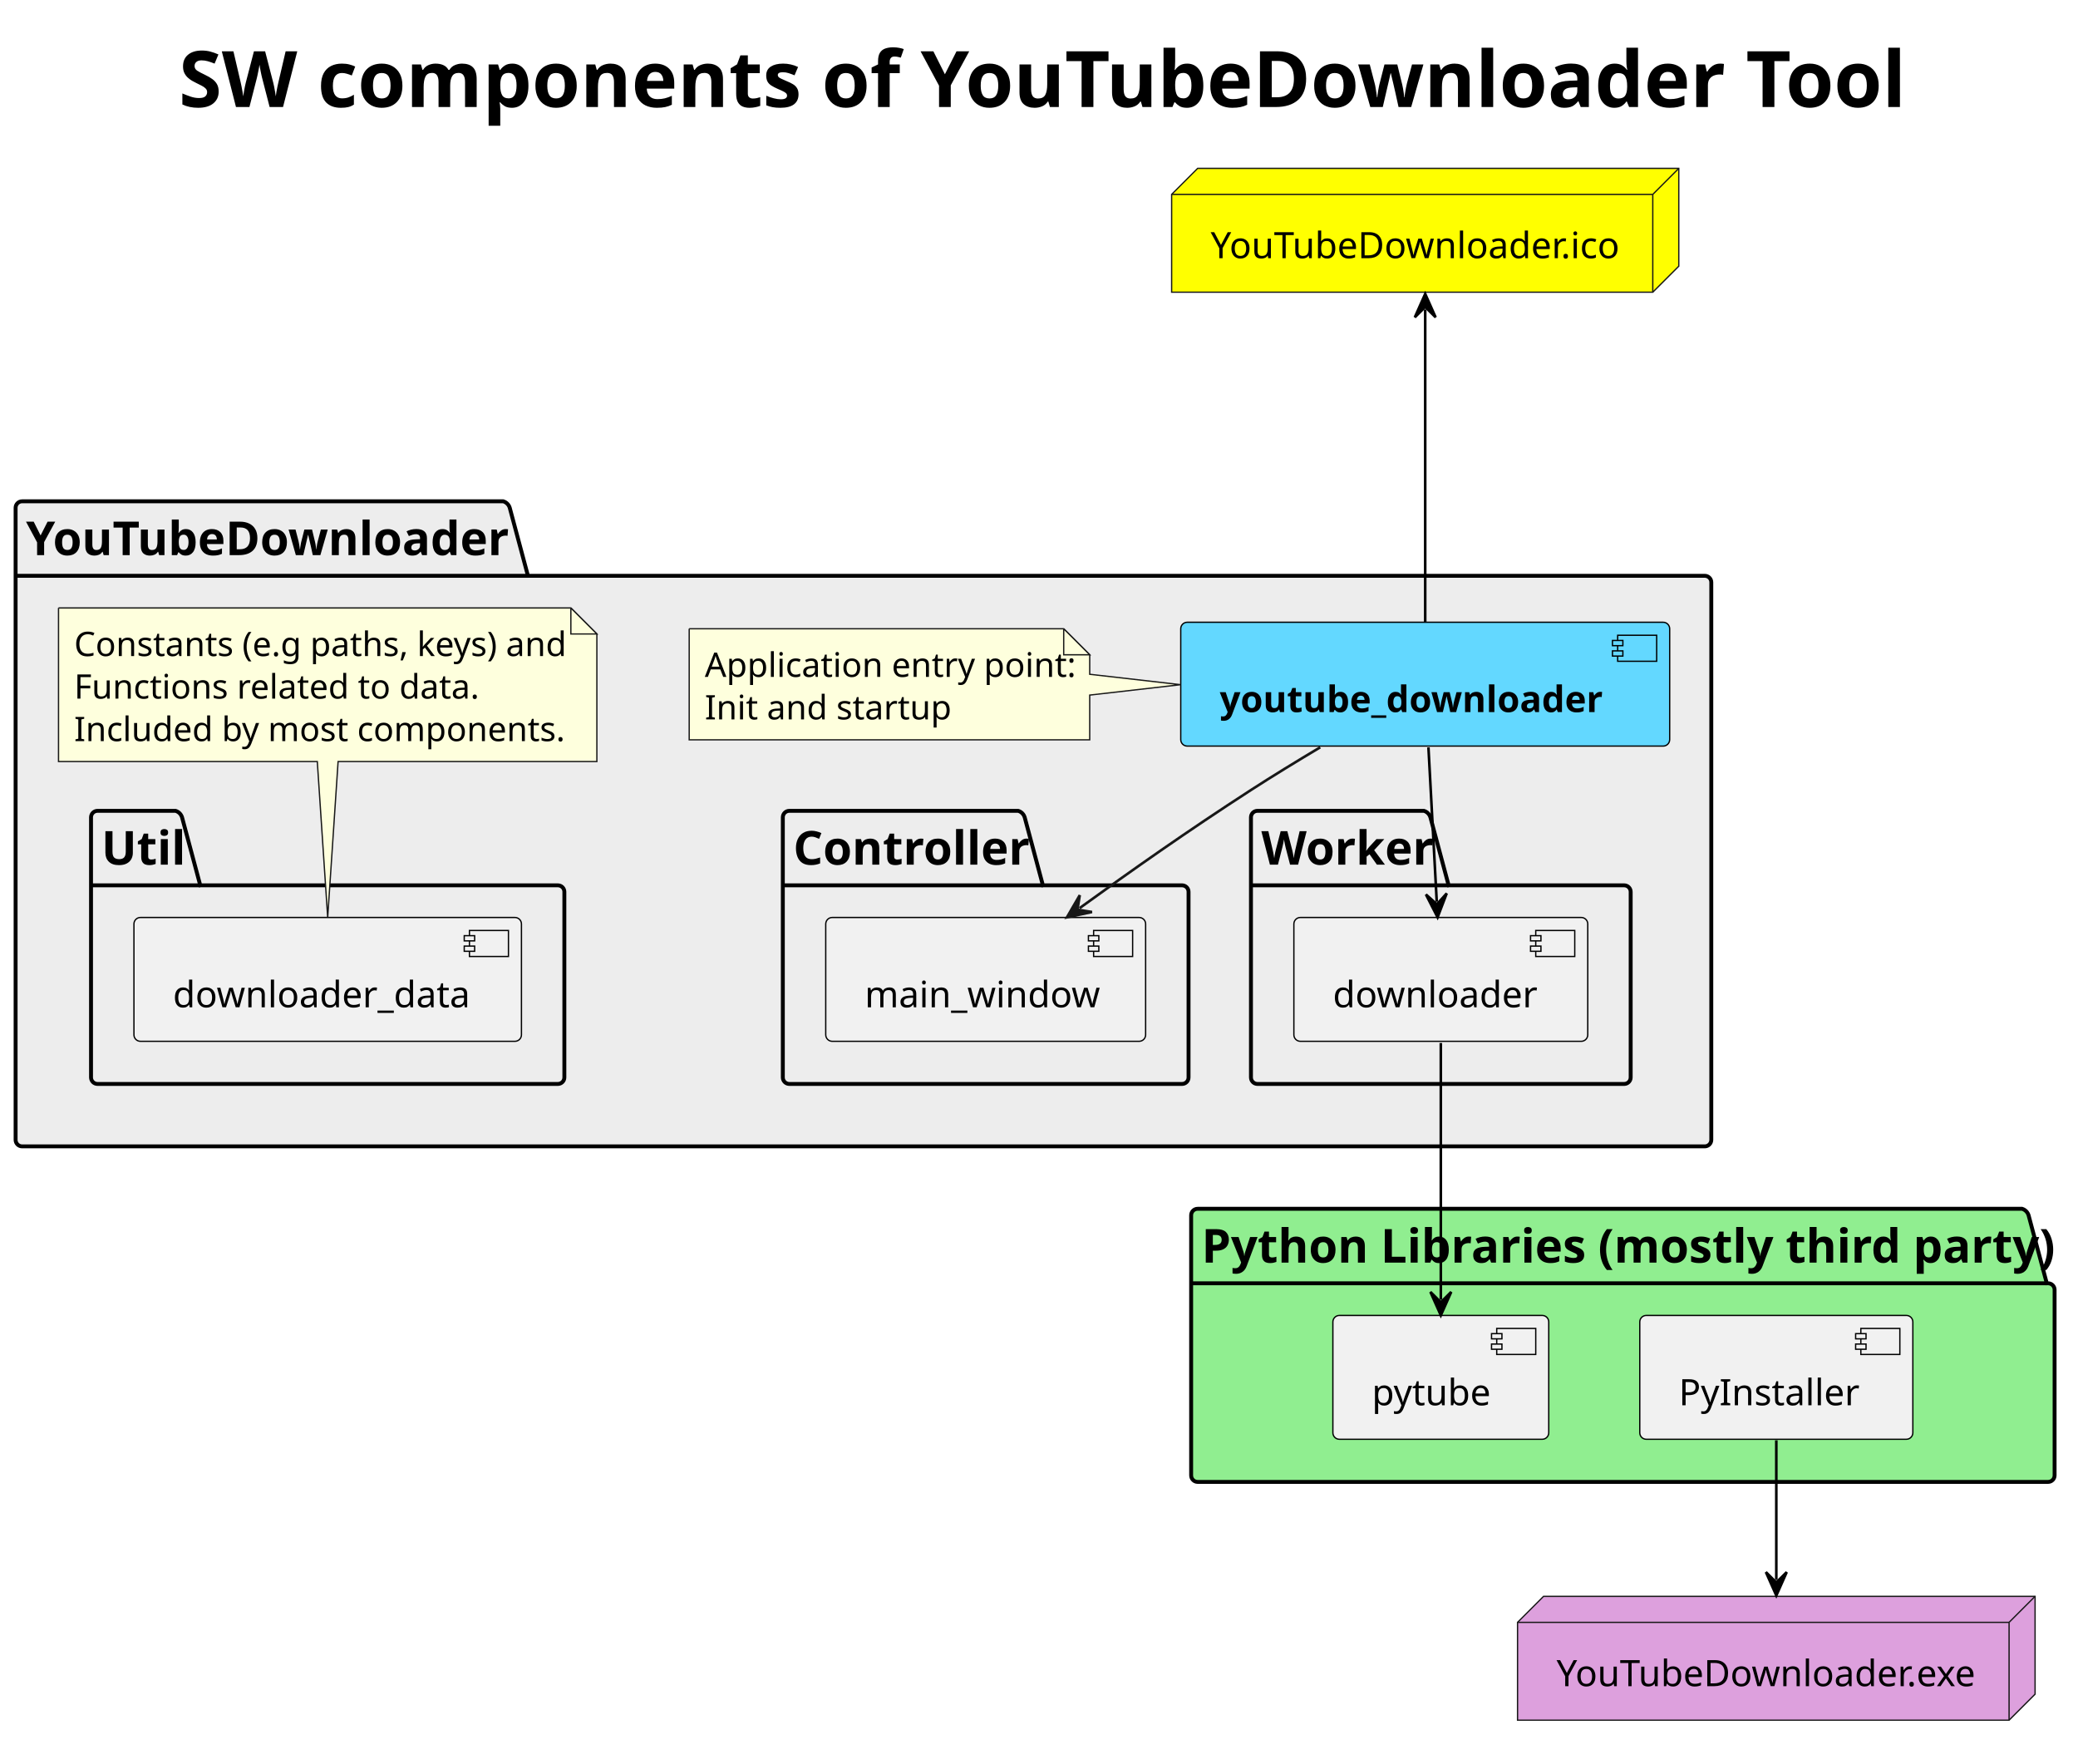
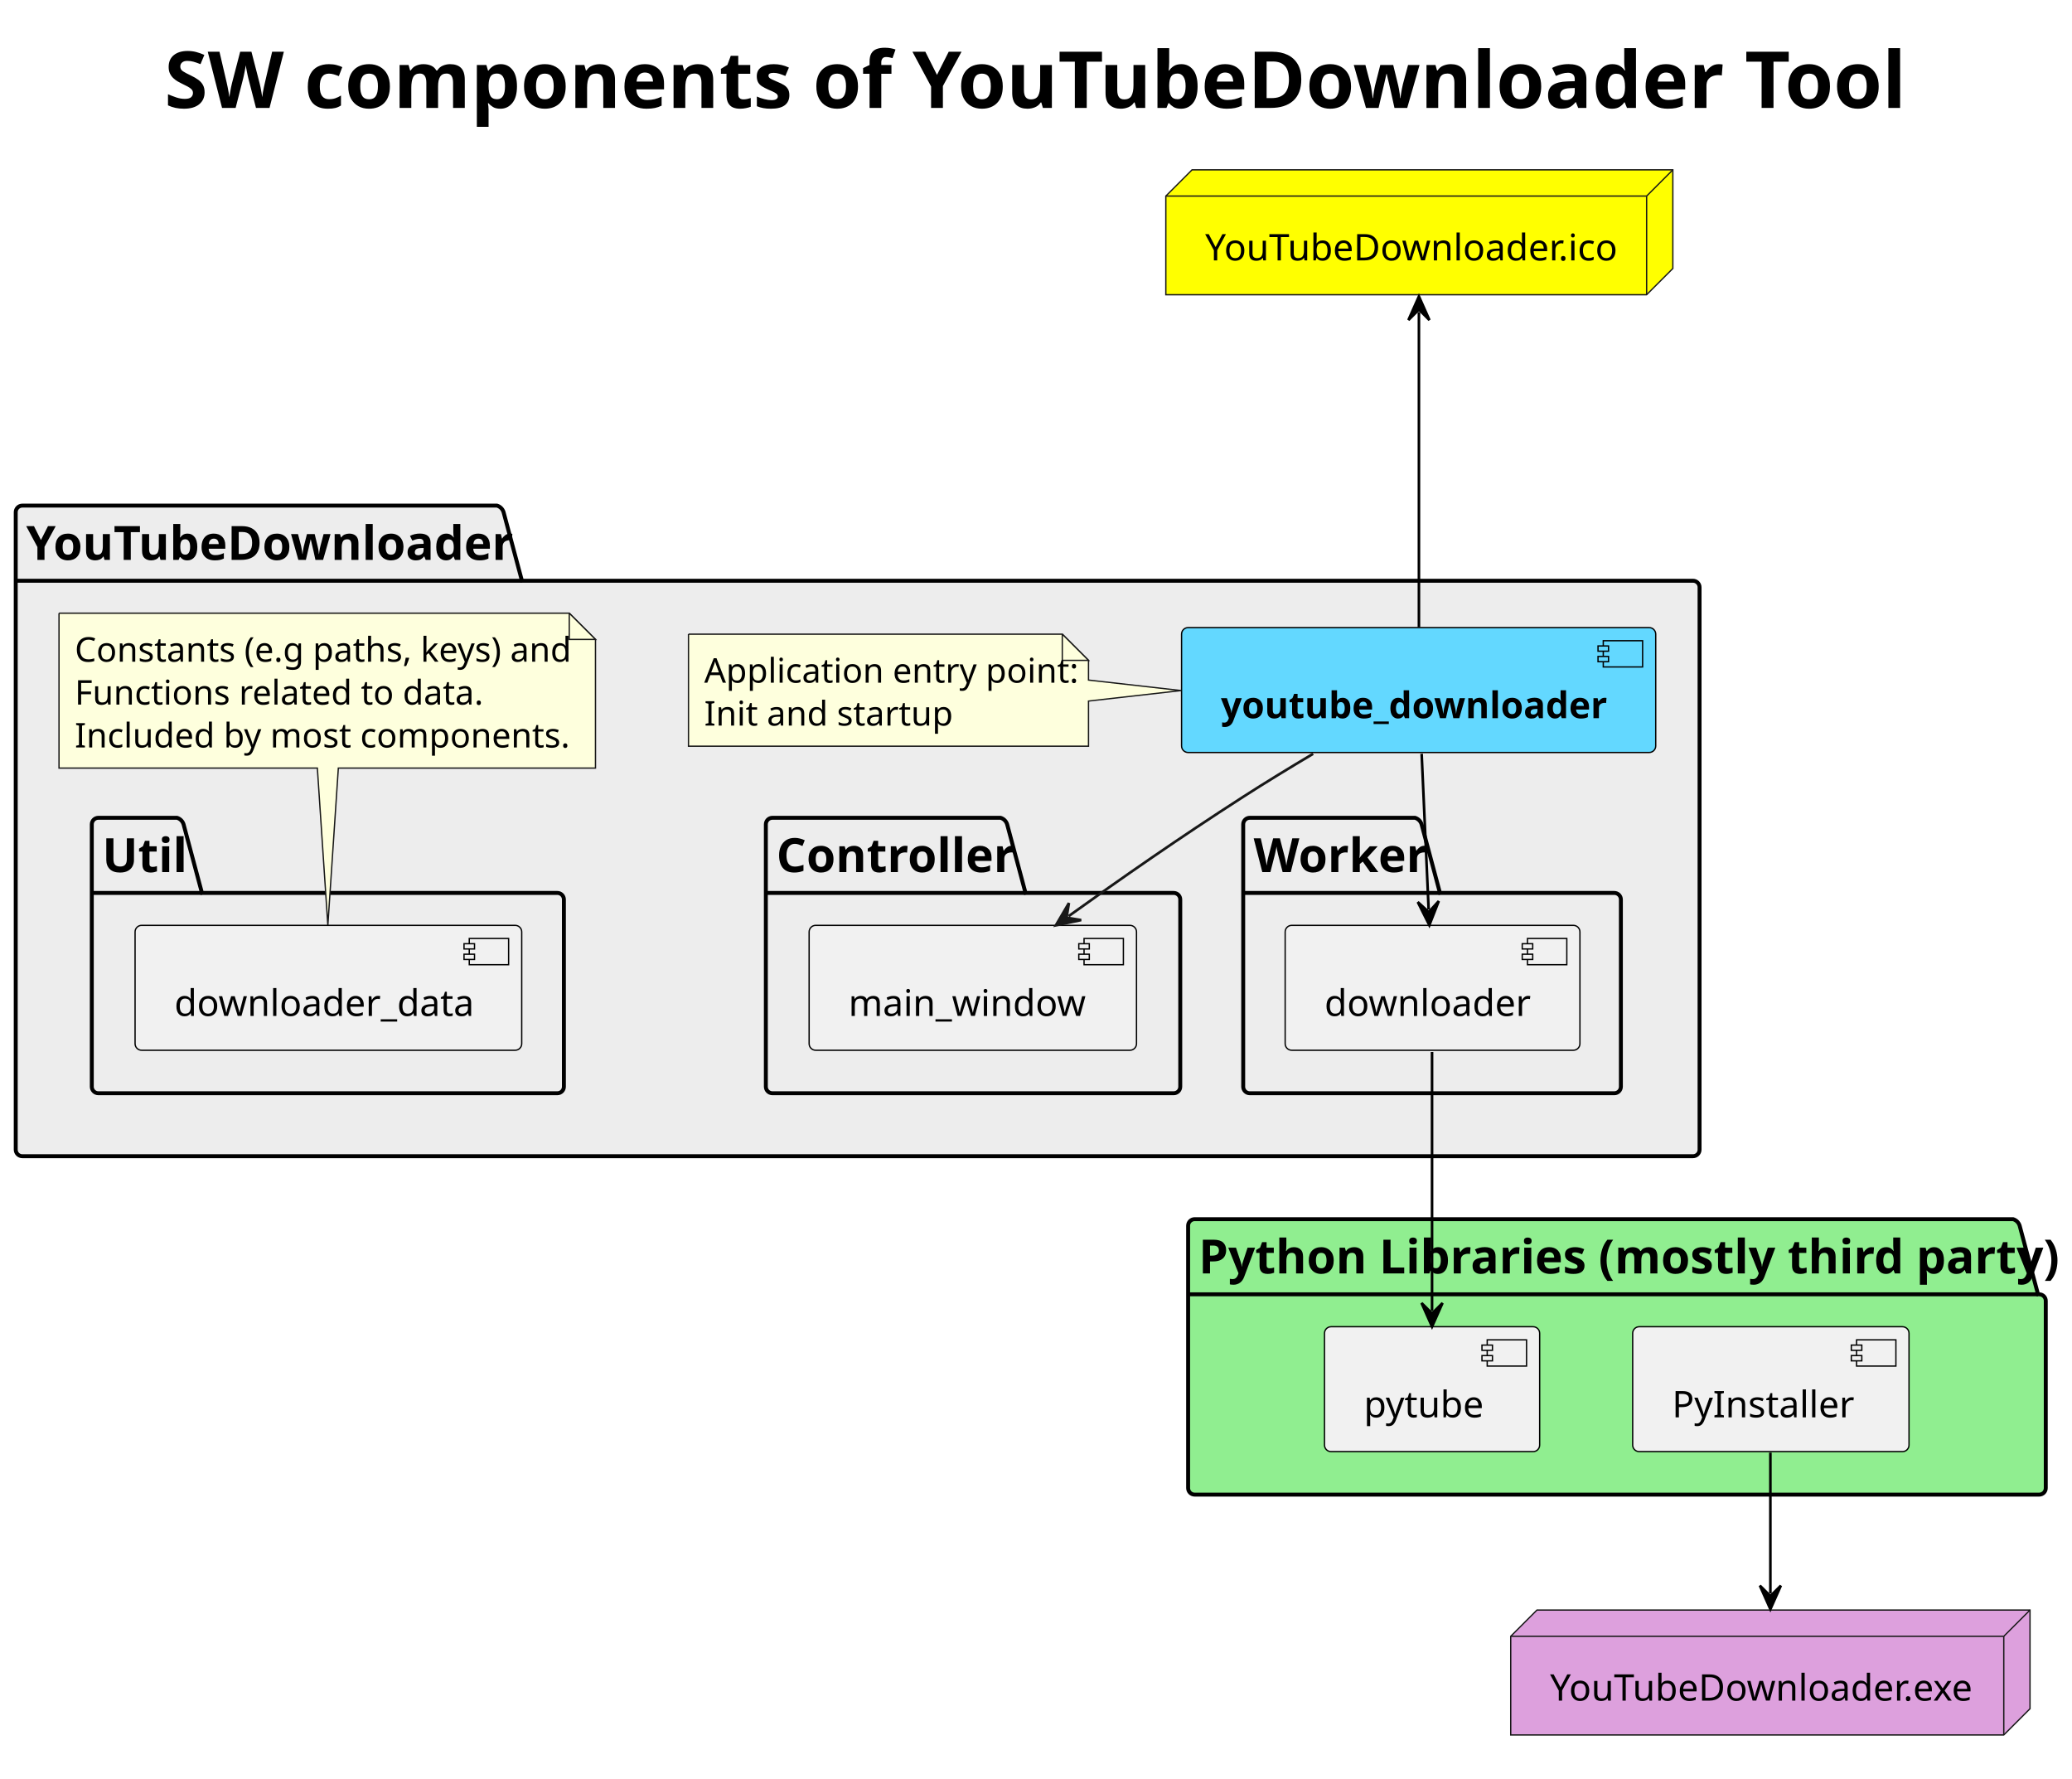
- <svg xmlns="http://www.w3.org/2000/svg" contentStyleType="text/css" height="678px" preserveAspectRatio="none" style="width:799px;height:678px;background:#FFFFFF;" version="1.1" viewBox="0 0 799 678" width="799px" zoomAndPan="magnify">
+ <svg xmlns="http://www.w3.org/2000/svg" contentStyleType="text/css" height="678px" preserveAspectRatio="none" style="width:790px;height:678px;background:#FFFFFF;" version="1.1" viewBox="0 0 790 678" width="790px" zoomAndPan="magnify">
  <defs />
  <g>
-     <text fill="#000000" font-family="sans-serif" font-size="30" font-weight="bold" lengthAdjust="spacing" textLength="648" x="68.75" y="41.143">SW components of YouTubeDownloader Tool</text>
+     <text fill="#000000" font-family="sans-serif" font-size="30" font-weight="bold" lengthAdjust="spacing" textLength="651.636" x="62.678" y="41.143">SW components of YouTubeDownloader Tool</text>
    <g id="cluster_YtDl">
-       <path d="M8.5,192.734 L193.5,192.734 A3.75,3.75 0 0 1 196,195.234 L203,221.375 L655.5,221.375 A2.5,2.5 0 0 1 658,223.875 L658,438.234 A2.5,2.5 0 0 1 655.5,440.734 L8.5,440.734 A2.5,2.5 0 0 1 6,438.234 L6,195.234 A2.5,2.5 0 0 1 8.5,192.734 " fill="#EDEDED" style="stroke:#000000;stroke-width:1.5;" />
-       <line style="stroke:#000000;stroke-width:1.5;" x1="6" x2="203" y1="221.375" y2="221.375" />
-       <text fill="#000000" font-family="sans-serif" font-size="18" font-weight="bold" lengthAdjust="spacing" textLength="184" x="10" y="213.42">YouTubeDownloader</text>
+       <path d="M8.5,192.734 L189.5,192.734 A3.75,3.75 0 0 1 192,195.234 L199,221.375 L645.5,221.375 A2.5,2.5 0 0 1 648,223.875 L648,438.234 A2.5,2.5 0 0 1 645.5,440.734 L8.5,440.734 A2.5,2.5 0 0 1 6,438.234 L6,195.234 A2.5,2.5 0 0 1 8.5,192.734 " fill="#EDEDED" style="stroke:#000000;stroke-width:1.5;" />
+       <line style="stroke:#000000;stroke-width:1.5;" x1="6" x2="199" y1="221.375" y2="221.375" />
+       <text fill="#000000" font-family="sans-serif" font-size="18" font-weight="bold" lengthAdjust="spacing" textLength="180" x="10" y="213.42">YouTubeDownloader</text>
    </g>
    <g id="cluster_controller">
-       <path d="M303.5,311.734 L391.5,311.734 A3.75,3.75 0 0 1 394,314.234 L401,340.375 L454.5,340.375 A2.5,2.5 0 0 1 457,342.875 L457,414.234 A2.5,2.5 0 0 1 454.5,416.734 L303.5,416.734 A2.5,2.5 0 0 1 301,414.234 L301,314.234 A2.5,2.5 0 0 1 303.5,311.734 " fill="none" style="stroke:#000000;stroke-width:1.5;" />
-       <line style="stroke:#000000;stroke-width:1.5;" x1="301" x2="401" y1="340.375" y2="340.375" />
-       <text fill="#000000" font-family="sans-serif" font-size="18" font-weight="bold" lengthAdjust="spacing" textLength="87" x="305" y="332.42">Controller</text>
+       <path d="M294.5,311.734 L381.501,311.734 A3.75,3.75 0 0 1 384.001,314.234 L391.001,340.375 L447.5,340.375 A2.5,2.5 0 0 1 450,342.875 L450,414.234 A2.5,2.5 0 0 1 447.5,416.734 L294.5,416.734 A2.5,2.5 0 0 1 292,414.234 L292,314.234 A2.5,2.5 0 0 1 294.5,311.734 " fill="none" style="stroke:#000000;stroke-width:1.5;" />
+       <line style="stroke:#000000;stroke-width:1.5;" x1="292" x2="391.001" y1="340.375" y2="340.375" />
+       <text fill="#000000" font-family="sans-serif" font-size="18" font-weight="bold" lengthAdjust="spacing" textLength="86.001" x="296" y="332.42">Controller</text>
    </g>
    <g id="cluster_util">
-       <path d="M37.5,311.734 L67.5,311.734 A3.75,3.75 0 0 1 70,314.234 L77,340.375 L214.5,340.375 A2.5,2.5 0 0 1 217,342.875 L217,414.234 A2.5,2.5 0 0 1 214.5,416.734 L37.5,416.734 A2.5,2.5 0 0 1 35,414.234 L35,314.234 A2.5,2.5 0 0 1 37.5,311.734 " fill="none" style="stroke:#000000;stroke-width:1.5;" />
-       <line style="stroke:#000000;stroke-width:1.5;" x1="35" x2="77" y1="340.375" y2="340.375" />
-       <text fill="#000000" font-family="sans-serif" font-size="18" font-weight="bold" lengthAdjust="spacing" textLength="29" x="39" y="332.42">Util</text>
+       <path d="M37.5,311.734 L67.495,311.734 A3.75,3.75 0 0 1 69.995,314.234 L76.995,340.375 L212.5,340.375 A2.5,2.5 0 0 1 215,342.875 L215,414.234 A2.5,2.5 0 0 1 212.5,416.734 L37.5,416.734 A2.5,2.5 0 0 1 35,414.234 L35,314.234 A2.5,2.5 0 0 1 37.5,311.734 " fill="none" style="stroke:#000000;stroke-width:1.5;" />
+       <line style="stroke:#000000;stroke-width:1.5;" x1="35" x2="76.995" y1="340.375" y2="340.375" />
+       <text fill="#000000" font-family="sans-serif" font-size="18" font-weight="bold" lengthAdjust="spacing" textLength="28.995" x="39" y="332.42">Util</text>
    </g>
    <g id="cluster_Worker">
-       <path d="M483.5,311.734 L547.5,311.734 A3.75,3.75 0 0 1 550,314.234 L557,340.375 L624.5,340.375 A2.5,2.5 0 0 1 627,342.875 L627,414.234 A2.5,2.5 0 0 1 624.5,416.734 L483.5,416.734 A2.5,2.5 0 0 1 481,414.234 L481,314.234 A2.5,2.5 0 0 1 483.5,311.734 " fill="none" style="stroke:#000000;stroke-width:1.5;" />
-       <line style="stroke:#000000;stroke-width:1.5;" x1="481" x2="557" y1="340.375" y2="340.375" />
-       <text fill="#000000" font-family="sans-serif" font-size="18" font-weight="bold" lengthAdjust="spacing" textLength="63" x="485" y="332.42">Worker</text>
+       <path d="M476.5,311.734 L539.516,311.734 A3.75,3.75 0 0 1 542.016,314.234 L549.016,340.375 L615.5,340.375 A2.5,2.5 0 0 1 618,342.875 L618,414.234 A2.5,2.5 0 0 1 615.5,416.734 L476.5,416.734 A2.5,2.5 0 0 1 474,414.234 L474,314.234 A2.5,2.5 0 0 1 476.5,311.734 " fill="none" style="stroke:#000000;stroke-width:1.5;" />
+       <line style="stroke:#000000;stroke-width:1.5;" x1="474" x2="549.016" y1="340.375" y2="340.375" />
+       <text fill="#000000" font-family="sans-serif" font-size="18" font-weight="bold" lengthAdjust="spacing" textLength="62.016" x="478" y="332.42">Worker</text>
    </g>
    <g id="cluster_Python Libraries (mostly third party)">
-       <path d="M460.5,464.734 L777.5,464.734 A3.75,3.75 0 0 1 780,467.234 L787,493.375 L787.5,493.375 A2.5,2.5 0 0 1 790,495.875 L790,567.234 A2.5,2.5 0 0 1 787.5,569.734 L460.5,569.734 A2.5,2.5 0 0 1 458,567.234 L458,467.234 A2.5,2.5 0 0 1 460.5,464.734 " fill="#90EE90" style="stroke:#000000;stroke-width:1.5;" />
-       <line style="stroke:#000000;stroke-width:1.5;" x1="458" x2="787" y1="493.375" y2="493.375" />
-       <text fill="#000000" font-family="sans-serif" font-size="18" font-weight="bold" lengthAdjust="spacing" textLength="316" x="462" y="485.42">Python Libraries (mostly third party)</text>
+       <path d="M455.5,464.734 L767.545,464.734 A3.75,3.75 0 0 1 770.045,467.234 L777.045,493.375 L777.5,493.375 A2.5,2.5 0 0 1 780,495.875 L780,567.234 A2.5,2.5 0 0 1 777.5,569.734 L455.5,569.734 A2.5,2.5 0 0 1 453,567.234 L453,467.234 A2.5,2.5 0 0 1 455.5,464.734 " fill="#90EE90" style="stroke:#000000;stroke-width:1.5;" />
+       <line style="stroke:#000000;stroke-width:1.5;" x1="453" x2="777.045" y1="493.375" y2="493.375" />
+       <text fill="#000000" font-family="sans-serif" font-size="18" font-weight="bold" lengthAdjust="spacing" textLength="311.045" x="457" y="485.42">Python Libraries (mostly third party)</text>
    </g>
    <g id="elem_youtube_downloader">
-       <rect fill="#63D8FF" height="47.609" rx="2.5" ry="2.5" style="stroke:#000000;stroke-width:0.5;" width="188" x="454" y="239.234" />
-       <rect fill="#63D8FF" height="10" style="stroke:#000000;stroke-width:0.5;" width="15" x="622" y="244.234" />
-       <rect fill="#63D8FF" height="2" style="stroke:#000000;stroke-width:0.5;" width="4" x="620" y="246.234" />
-       <rect fill="#63D8FF" height="2" style="stroke:#000000;stroke-width:0.5;" width="4" x="620" y="250.234" />
-       <text fill="#000000" font-family="sans-serif" font-size="14" font-weight="bold" lengthAdjust="spacing" textLength="148" x="469" y="273.768">youtube_downloader</text>
+       <rect fill="#63D8FF" height="47.609" rx="2.5" ry="2.5" style="stroke:#000000;stroke-width:0.5;" width="180.786" x="450.5" y="239.234" />
+       <rect fill="#63D8FF" height="10" style="stroke:#000000;stroke-width:0.5;" width="15" x="611.286" y="244.234" />
+       <rect fill="#63D8FF" height="2" style="stroke:#000000;stroke-width:0.5;" width="4" x="609.286" y="246.234" />
+       <rect fill="#63D8FF" height="2" style="stroke:#000000;stroke-width:0.5;" width="4" x="609.286" y="250.234" />
+       <text fill="#000000" font-family="sans-serif" font-size="14" font-weight="bold" lengthAdjust="spacing" textLength="140.786" x="465.5" y="273.768">youtube_downloader</text>
    </g>
    <g id="elem_GMN5">
-       <path d="M265,241.734 L265,284.438 A0,0 0 0 0 265,284.438 L419,284.438 A0,0 0 0 0 419,284.438 L419,267.234 L453.95,263.234 L419,259.234 L419,251.734 L409,241.734 L265,241.734 A0,0 0 0 0 265,241.734 " fill="#FEFFDD" style="stroke:#181818;stroke-width:0.5;" />
-       <path d="M409,241.734 L409,251.734 L419,251.734 L409,241.734 " fill="#FEFFDD" style="stroke:#181818;stroke-width:0.5;" />
-       <text fill="#000000" font-family="sans-serif" font-size="13" lengthAdjust="spacing" textLength="133" x="271" y="260.229">Application entry point:</text>
-       <text fill="#000000" font-family="sans-serif" font-size="13" lengthAdjust="spacing" textLength="86" x="271" y="276.581">Init and startup</text>
+       <path d="M262.5,241.734 L262.5,284.438 A0,0 0 0 0 262.5,284.438 L415.023,284.438 A0,0 0 0 0 415.023,284.438 L415.023,267.234 L450.33,263.234 L415.023,259.234 L415.023,251.734 L405.023,241.734 L262.5,241.734 A0,0 0 0 0 262.5,241.734 " fill="#FEFFDD" style="stroke:#181818;stroke-width:0.5;" />
+       <path d="M405.023,241.734 L405.023,251.734 L415.023,251.734 L405.023,241.734 " fill="#FEFFDD" style="stroke:#181818;stroke-width:0.5;" />
+       <text fill="#000000" font-family="sans-serif" font-size="13" lengthAdjust="spacing" textLength="131.523" x="268.5" y="260.229">Application entry point:</text>
+       <text fill="#000000" font-family="sans-serif" font-size="13" lengthAdjust="spacing" textLength="85.998" x="268.5" y="276.581">Init and startup</text>
    </g>
    <g id="elem_GMN12">
-       <path d="M22.5,233.734 L22.5,292.789 A0,0 0 0 0 22.5,292.789 L122,292.789 L126,352.734 L130,292.789 L229.5,292.789 A0,0 0 0 0 229.5,292.789 L229.5,243.734 L219.5,233.734 L22.5,233.734 A0,0 0 0 0 22.5,233.734 " fill="#FEFFDD" style="stroke:#181818;stroke-width:0.5;" />
-       <path d="M219.5,233.734 L219.5,243.734 L229.5,243.734 L219.5,233.734 " fill="#FEFFDD" style="stroke:#181818;stroke-width:0.5;" />
-       <text fill="#000000" font-family="sans-serif" font-size="13" lengthAdjust="spacing" textLength="186" x="28.5" y="252.23">Constants (e.g paths, keys) and</text>
-       <text fill="#000000" font-family="sans-serif" font-size="13" lengthAdjust="spacing" textLength="148" x="28.5" y="268.581">Functions related to data.</text>
-       <text fill="#000000" font-family="sans-serif" font-size="13" lengthAdjust="spacing" textLength="178" x="28.5" y="284.933">Included by most components.</text>
+       <path d="M22.5,233.734 L22.5,292.789 A0,0 0 0 0 22.5,292.789 L121,292.789 L125,352.734 L129,292.789 L227.042,292.789 A0,0 0 0 0 227.042,292.789 L227.042,243.734 L217.042,233.734 L22.5,233.734 A0,0 0 0 0 22.5,233.734 " fill="#FEFFDD" style="stroke:#181818;stroke-width:0.5;" />
+       <path d="M217.042,233.734 L217.042,243.734 L227.042,243.734 L217.042,233.734 " fill="#FEFFDD" style="stroke:#181818;stroke-width:0.5;" />
+       <text fill="#000000" font-family="sans-serif" font-size="13" lengthAdjust="spacing" textLength="183.542" x="28.5" y="252.23">Constants (e.g paths, keys) and</text>
+       <text fill="#000000" font-family="sans-serif" font-size="13" lengthAdjust="spacing" textLength="146.701" x="28.5" y="268.581">Functions related to data.</text>
+       <text fill="#000000" font-family="sans-serif" font-size="13" lengthAdjust="spacing" textLength="176.319" x="28.5" y="284.933">Included by most components.</text>
    </g>
    <g id="elem_main_window">
-       <rect fill="#F1F1F1" height="47.609" rx="2.5" ry="2.5" style="stroke:#000000;stroke-width:0.5;" width="123" x="317.5" y="352.734" />
-       <rect fill="#F1F1F1" height="10" style="stroke:#000000;stroke-width:0.5;" width="15" x="420.5" y="357.734" />
-       <rect fill="#F1F1F1" height="2" style="stroke:#000000;stroke-width:0.5;" width="4" x="418.5" y="359.734" />
-       <rect fill="#F1F1F1" height="2" style="stroke:#000000;stroke-width:0.5;" width="4" x="418.5" y="363.734" />
-       <text fill="#000000" font-family="sans-serif" font-size="14" lengthAdjust="spacing" textLength="83" x="332.5" y="387.268">main_window</text>
+       <rect fill="#F1F1F1" height="47.609" rx="2.5" ry="2.5" style="stroke:#000000;stroke-width:0.5;" width="124.82" x="308.5" y="352.734" />
+       <rect fill="#F1F1F1" height="10" style="stroke:#000000;stroke-width:0.5;" width="15" x="413.32" y="357.734" />
+       <rect fill="#F1F1F1" height="2" style="stroke:#000000;stroke-width:0.5;" width="4" x="411.32" y="359.734" />
+       <rect fill="#F1F1F1" height="2" style="stroke:#000000;stroke-width:0.5;" width="4" x="411.32" y="363.734" />
+       <text fill="#000000" font-family="sans-serif" font-size="14" lengthAdjust="spacing" textLength="84.82" x="323.5" y="387.268">main_window</text>
    </g>
    <g id="elem_data">
-       <rect fill="#F1F1F1" height="47.609" rx="2.5" ry="2.5" style="stroke:#000000;stroke-width:0.5;" width="149" x="51.5" y="352.734" />
-       <rect fill="#F1F1F1" height="10" style="stroke:#000000;stroke-width:0.5;" width="15" x="180.5" y="357.734" />
-       <rect fill="#F1F1F1" height="2" style="stroke:#000000;stroke-width:0.5;" width="4" x="178.5" y="359.734" />
-       <rect fill="#F1F1F1" height="2" style="stroke:#000000;stroke-width:0.5;" width="4" x="178.5" y="363.734" />
-       <text fill="#000000" font-family="sans-serif" font-size="14" lengthAdjust="spacing" textLength="109" x="66.5" y="387.268">downloader_data</text>
+       <rect fill="#F1F1F1" height="47.609" rx="2.5" ry="2.5" style="stroke:#000000;stroke-width:0.5;" width="147.42" x="51.5" y="352.734" />
+       <rect fill="#F1F1F1" height="10" style="stroke:#000000;stroke-width:0.5;" width="15" x="178.92" y="357.734" />
+       <rect fill="#F1F1F1" height="2" style="stroke:#000000;stroke-width:0.5;" width="4" x="176.92" y="359.734" />
+       <rect fill="#F1F1F1" height="2" style="stroke:#000000;stroke-width:0.5;" width="4" x="176.92" y="363.734" />
+       <text fill="#000000" font-family="sans-serif" font-size="14" lengthAdjust="spacing" textLength="107.42" x="66.5" y="387.268">downloader_data</text>
    </g>
    <g id="elem_downloader">
-       <rect fill="#F1F1F1" height="47.609" rx="2.5" ry="2.5" style="stroke:#000000;stroke-width:0.5;" width="113" x="497.5" y="352.734" />
-       <rect fill="#F1F1F1" height="10" style="stroke:#000000;stroke-width:0.5;" width="15" x="590.5" y="357.734" />
-       <rect fill="#F1F1F1" height="2" style="stroke:#000000;stroke-width:0.5;" width="4" x="588.5" y="359.734" />
-       <rect fill="#F1F1F1" height="2" style="stroke:#000000;stroke-width:0.5;" width="4" x="588.5" y="363.734" />
-       <text fill="#000000" font-family="sans-serif" font-size="14" lengthAdjust="spacing" textLength="73" x="512.5" y="387.268">downloader</text>
+       <rect fill="#F1F1F1" height="47.609" rx="2.5" ry="2.5" style="stroke:#000000;stroke-width:0.5;" width="112.386" x="490" y="352.734" />
+       <rect fill="#F1F1F1" height="10" style="stroke:#000000;stroke-width:0.5;" width="15" x="582.386" y="357.734" />
+       <rect fill="#F1F1F1" height="2" style="stroke:#000000;stroke-width:0.5;" width="4" x="580.386" y="359.734" />
+       <rect fill="#F1F1F1" height="2" style="stroke:#000000;stroke-width:0.5;" width="4" x="580.386" y="363.734" />
+       <text fill="#000000" font-family="sans-serif" font-size="14" lengthAdjust="spacing" textLength="72.386" x="505" y="387.268">downloader</text>
    </g>
    <g id="elem_PyInstaller">
-       <rect fill="#F1F1F1" height="47.609" rx="2.5" ry="2.5" style="stroke:#000000;stroke-width:0.5;" width="105" x="630.5" y="505.734" />
-       <rect fill="#F1F1F1" height="10" style="stroke:#000000;stroke-width:0.5;" width="15" x="715.5" y="510.734" />
-       <rect fill="#F1F1F1" height="2" style="stroke:#000000;stroke-width:0.5;" width="4" x="713.5" y="512.734" />
-       <rect fill="#F1F1F1" height="2" style="stroke:#000000;stroke-width:0.5;" width="4" x="713.5" y="516.734" />
-       <text fill="#000000" font-family="sans-serif" font-size="14" lengthAdjust="spacing" textLength="65" x="645.5" y="540.268">PyInstaller</text>
+       <rect fill="#F1F1F1" height="47.609" rx="2.5" ry="2.5" style="stroke:#000000;stroke-width:0.5;" width="105.358" x="622.5" y="505.734" />
+       <rect fill="#F1F1F1" height="10" style="stroke:#000000;stroke-width:0.5;" width="15" x="707.858" y="510.734" />
+       <rect fill="#F1F1F1" height="2" style="stroke:#000000;stroke-width:0.5;" width="4" x="705.858" y="512.734" />
+       <rect fill="#F1F1F1" height="2" style="stroke:#000000;stroke-width:0.5;" width="4" x="705.858" y="516.734" />
+       <text fill="#000000" font-family="sans-serif" font-size="14" lengthAdjust="spacing" textLength="65.358" x="637.5" y="540.268">PyInstaller</text>
    </g>
    <g id="elem_pytube">
-       <rect fill="#F1F1F1" height="47.609" rx="2.5" ry="2.5" style="stroke:#000000;stroke-width:0.5;" width="83" x="512.5" y="505.734" />
-       <rect fill="#F1F1F1" height="10" style="stroke:#000000;stroke-width:0.5;" width="15" x="575.5" y="510.734" />
-       <rect fill="#F1F1F1" height="2" style="stroke:#000000;stroke-width:0.5;" width="4" x="573.5" y="512.734" />
-       <rect fill="#F1F1F1" height="2" style="stroke:#000000;stroke-width:0.5;" width="4" x="573.5" y="516.734" />
-       <text fill="#000000" font-family="sans-serif" font-size="14" lengthAdjust="spacing" textLength="43" x="527.5" y="540.268">pytube</text>
+       <rect fill="#F1F1F1" height="47.609" rx="2.5" ry="2.5" style="stroke:#000000;stroke-width:0.5;" width="82.034" x="505" y="505.734" />
+       <rect fill="#F1F1F1" height="10" style="stroke:#000000;stroke-width:0.5;" width="15" x="567.034" y="510.734" />
+       <rect fill="#F1F1F1" height="2" style="stroke:#000000;stroke-width:0.5;" width="4" x="565.034" y="512.734" />
+       <rect fill="#F1F1F1" height="2" style="stroke:#000000;stroke-width:0.5;" width="4" x="565.034" y="516.734" />
+       <text fill="#000000" font-family="sans-serif" font-size="14" lengthAdjust="spacing" textLength="42.034" x="520" y="540.268">pytube</text>
    </g>
    <g id="elem_icon">
-       <polygon fill="#FFFF00" points="450.5,74.734,460.5,64.734,645.5,64.734,645.5,102.344,635.5,112.344,450.5,112.344,450.5,74.734" style="stroke:#181818;stroke-width:0.5;" />
-       <line style="stroke:#181818;stroke-width:0.5;" x1="635.5" x2="645.5" y1="74.734" y2="64.734" />
-       <line style="stroke:#181818;stroke-width:0.5;" x1="450.5" x2="635.5" y1="74.734" y2="74.734" />
-       <line style="stroke:#181818;stroke-width:0.5;" x1="635.5" x2="635.5" y1="74.734" y2="112.344" />
-       <text fill="#000000" font-family="sans-serif" font-size="14" lengthAdjust="spacing" textLength="155" x="465.5" y="99.268">YouTubeDownloader.ico</text>
+       <polygon fill="#FFFF00" points="444.5,74.734,454.5,64.734,637.816,64.734,637.816,102.344,627.816,112.344,444.5,112.344,444.5,74.734" style="stroke:#181818;stroke-width:0.5;" />
+       <line style="stroke:#181818;stroke-width:0.5;" x1="627.816" x2="637.816" y1="74.734" y2="64.734" />
+       <line style="stroke:#181818;stroke-width:0.5;" x1="444.5" x2="627.816" y1="74.734" y2="74.734" />
+       <line style="stroke:#181818;stroke-width:0.5;" x1="627.816" x2="627.816" y1="74.734" y2="112.344" />
+       <text fill="#000000" font-family="sans-serif" font-size="14" lengthAdjust="spacing" textLength="153.316" x="459.5" y="99.268">YouTubeDownloader.ico</text>
    </g>
    <g id="elem_YouTubeDownloader.exe">
-       <polygon fill="#DDA0DD" points="583.5,623.734,593.5,613.734,782.5,613.734,782.5,651.344,772.5,661.344,583.5,661.344,583.5,623.734" style="stroke:#181818;stroke-width:0.5;" />
-       <line style="stroke:#181818;stroke-width:0.5;" x1="772.5" x2="782.5" y1="623.734" y2="613.734" />
-       <line style="stroke:#181818;stroke-width:0.5;" x1="583.5" x2="772.5" y1="623.734" y2="623.734" />
-       <line style="stroke:#181818;stroke-width:0.5;" x1="772.5" x2="772.5" y1="623.734" y2="661.344" />
-       <text fill="#000000" font-family="sans-serif" font-size="14" lengthAdjust="spacing" textLength="159" x="598.5" y="648.268">YouTubeDownloader.exe</text>
+       <polygon fill="#DDA0DD" points="576,623.734,586,613.734,773.992,613.734,773.992,651.344,763.992,661.344,576,661.344,576,623.734" style="stroke:#181818;stroke-width:0.5;" />
+       <line style="stroke:#181818;stroke-width:0.5;" x1="763.992" x2="773.992" y1="623.734" y2="613.734" />
+       <line style="stroke:#181818;stroke-width:0.5;" x1="576" x2="763.992" y1="623.734" y2="623.734" />
+       <line style="stroke:#181818;stroke-width:0.5;" x1="763.992" x2="763.992" y1="623.734" y2="661.344" />
+       <text fill="#000000" font-family="sans-serif" font-size="14" lengthAdjust="spacing" textLength="157.992" x="591" y="648.268">YouTubeDownloader.exe</text>
    </g>
    <g id="link_youtube_downloader_main_window">
-       <path d="M507.64,287.304 C498.78,292.574 489.51,298.234 481,303.734 C456.79,319.384 435.058,334.683 415.098,349.153 " fill="none" id="youtube_downloader-to-main_window" style="stroke:#181818;stroke-width:1.0;" />
-       <polygon fill="#181818" points="410.24,352.674,419.874,350.63,414.288,349.74,415.179,344.153,410.24,352.674" style="stroke:#181818;stroke-width:1.0;" />
+       <path d="M500.66,287.334 C491.8,292.604 482.52,298.254 474,303.734 C449.59,319.424 427.614,334.746 407.454,349.216 " fill="none" id="youtube_downloader-to-main_window" style="stroke:#181818;stroke-width:1.0;" />
+       <polygon fill="#181818" points="402.58,352.714,412.224,350.716,406.642,349.799,407.559,344.217,402.58,352.714" style="stroke:#181818;stroke-width:1.0;" />
    </g>
    <g id="link_icon_youtube_downloader">
-       <path d="M548,118.994 C548,152.014 548,206.104 548,239.064 " fill="none" id="icon-backto-youtube_downloader" style="stroke:#000000;stroke-width:1.0;" />
-       <polygon fill="#000000" points="548,112.994,544,121.994,548,117.994,552,121.994,548,112.994" style="stroke:#000000;stroke-width:1.0;" />
+       <path d="M541,118.994 C541,152.014 541,206.104 541,239.064 " fill="none" id="icon-backto-youtube_downloader" style="stroke:#000000;stroke-width:1.0;" />
+       <polygon fill="#000000" points="541,112.994,537,121.994,541,117.994,545,121.994,541,112.994" style="stroke:#000000;stroke-width:1.0;" />
    </g>
    <g id="link_youtube_downloader_downloader">
-       <path d="M549.24,287.334 C550.27,306.474 551.407,327.543 552.437,346.673 " fill="none" id="youtube_downloader-to-downloader" style="stroke:#000000;stroke-width:1.0;" />
-       <polygon fill="#000000" points="552.76,352.664,556.27,343.462,552.491,347.672,548.282,343.892,552.76,352.664" style="stroke:#000000;stroke-width:1.0;" />
+       <path d="M542.04,287.334 C542.89,306.474 543.841,327.54 544.701,346.67 " fill="none" id="youtube_downloader-to-downloader" style="stroke:#000000;stroke-width:1.0;" />
+       <polygon fill="#000000" points="544.97,352.664,548.562,343.494,544.745,347.669,540.57,343.853,544.97,352.664" style="stroke:#000000;stroke-width:1.0;" />
    </g>
    <g id="link_downloader_pytube">
-       <path d="M554,400.994 C554,429.454 554,471.334 554,499.694 " fill="none" id="downloader-to-pytube" style="stroke:#000000;stroke-width:1.0;" />
-       <polygon fill="#000000" points="554,505.694,558,496.694,554,500.694,550,496.694,554,505.694" style="stroke:#000000;stroke-width:1.0;" />
+       <path d="M546,400.994 C546,429.454 546,471.334 546,499.694 " fill="none" id="downloader-to-pytube" style="stroke:#000000;stroke-width:1.0;" />
+       <polygon fill="#000000" points="546,505.694,550,496.694,546,500.694,542,496.694,546,505.694" style="stroke:#000000;stroke-width:1.0;" />
    </g>
    <g id="link_PyInstaller_YouTubeDownloader.exe">
-       <path d="M683,553.734 C683,571.394 683,589.674 683,607.414 " fill="none" id="PyInstaller-to-YouTubeDownloader.exe" style="stroke:#000000;stroke-width:1.0;" />
-       <polygon fill="#000000" points="683,613.414,687,604.414,683,608.414,679,604.414,683,613.414" style="stroke:#000000;stroke-width:1.0;" />
+       <path d="M675,553.734 C675,571.394 675,589.674 675,607.414 " fill="none" id="PyInstaller-to-YouTubeDownloader.exe" style="stroke:#000000;stroke-width:1.0;" />
+       <polygon fill="#000000" points="675,613.414,679,604.414,675,608.414,671,604.414,675,613.414" style="stroke:#000000;stroke-width:1.0;" />
    </g>
  </g>
</svg>
